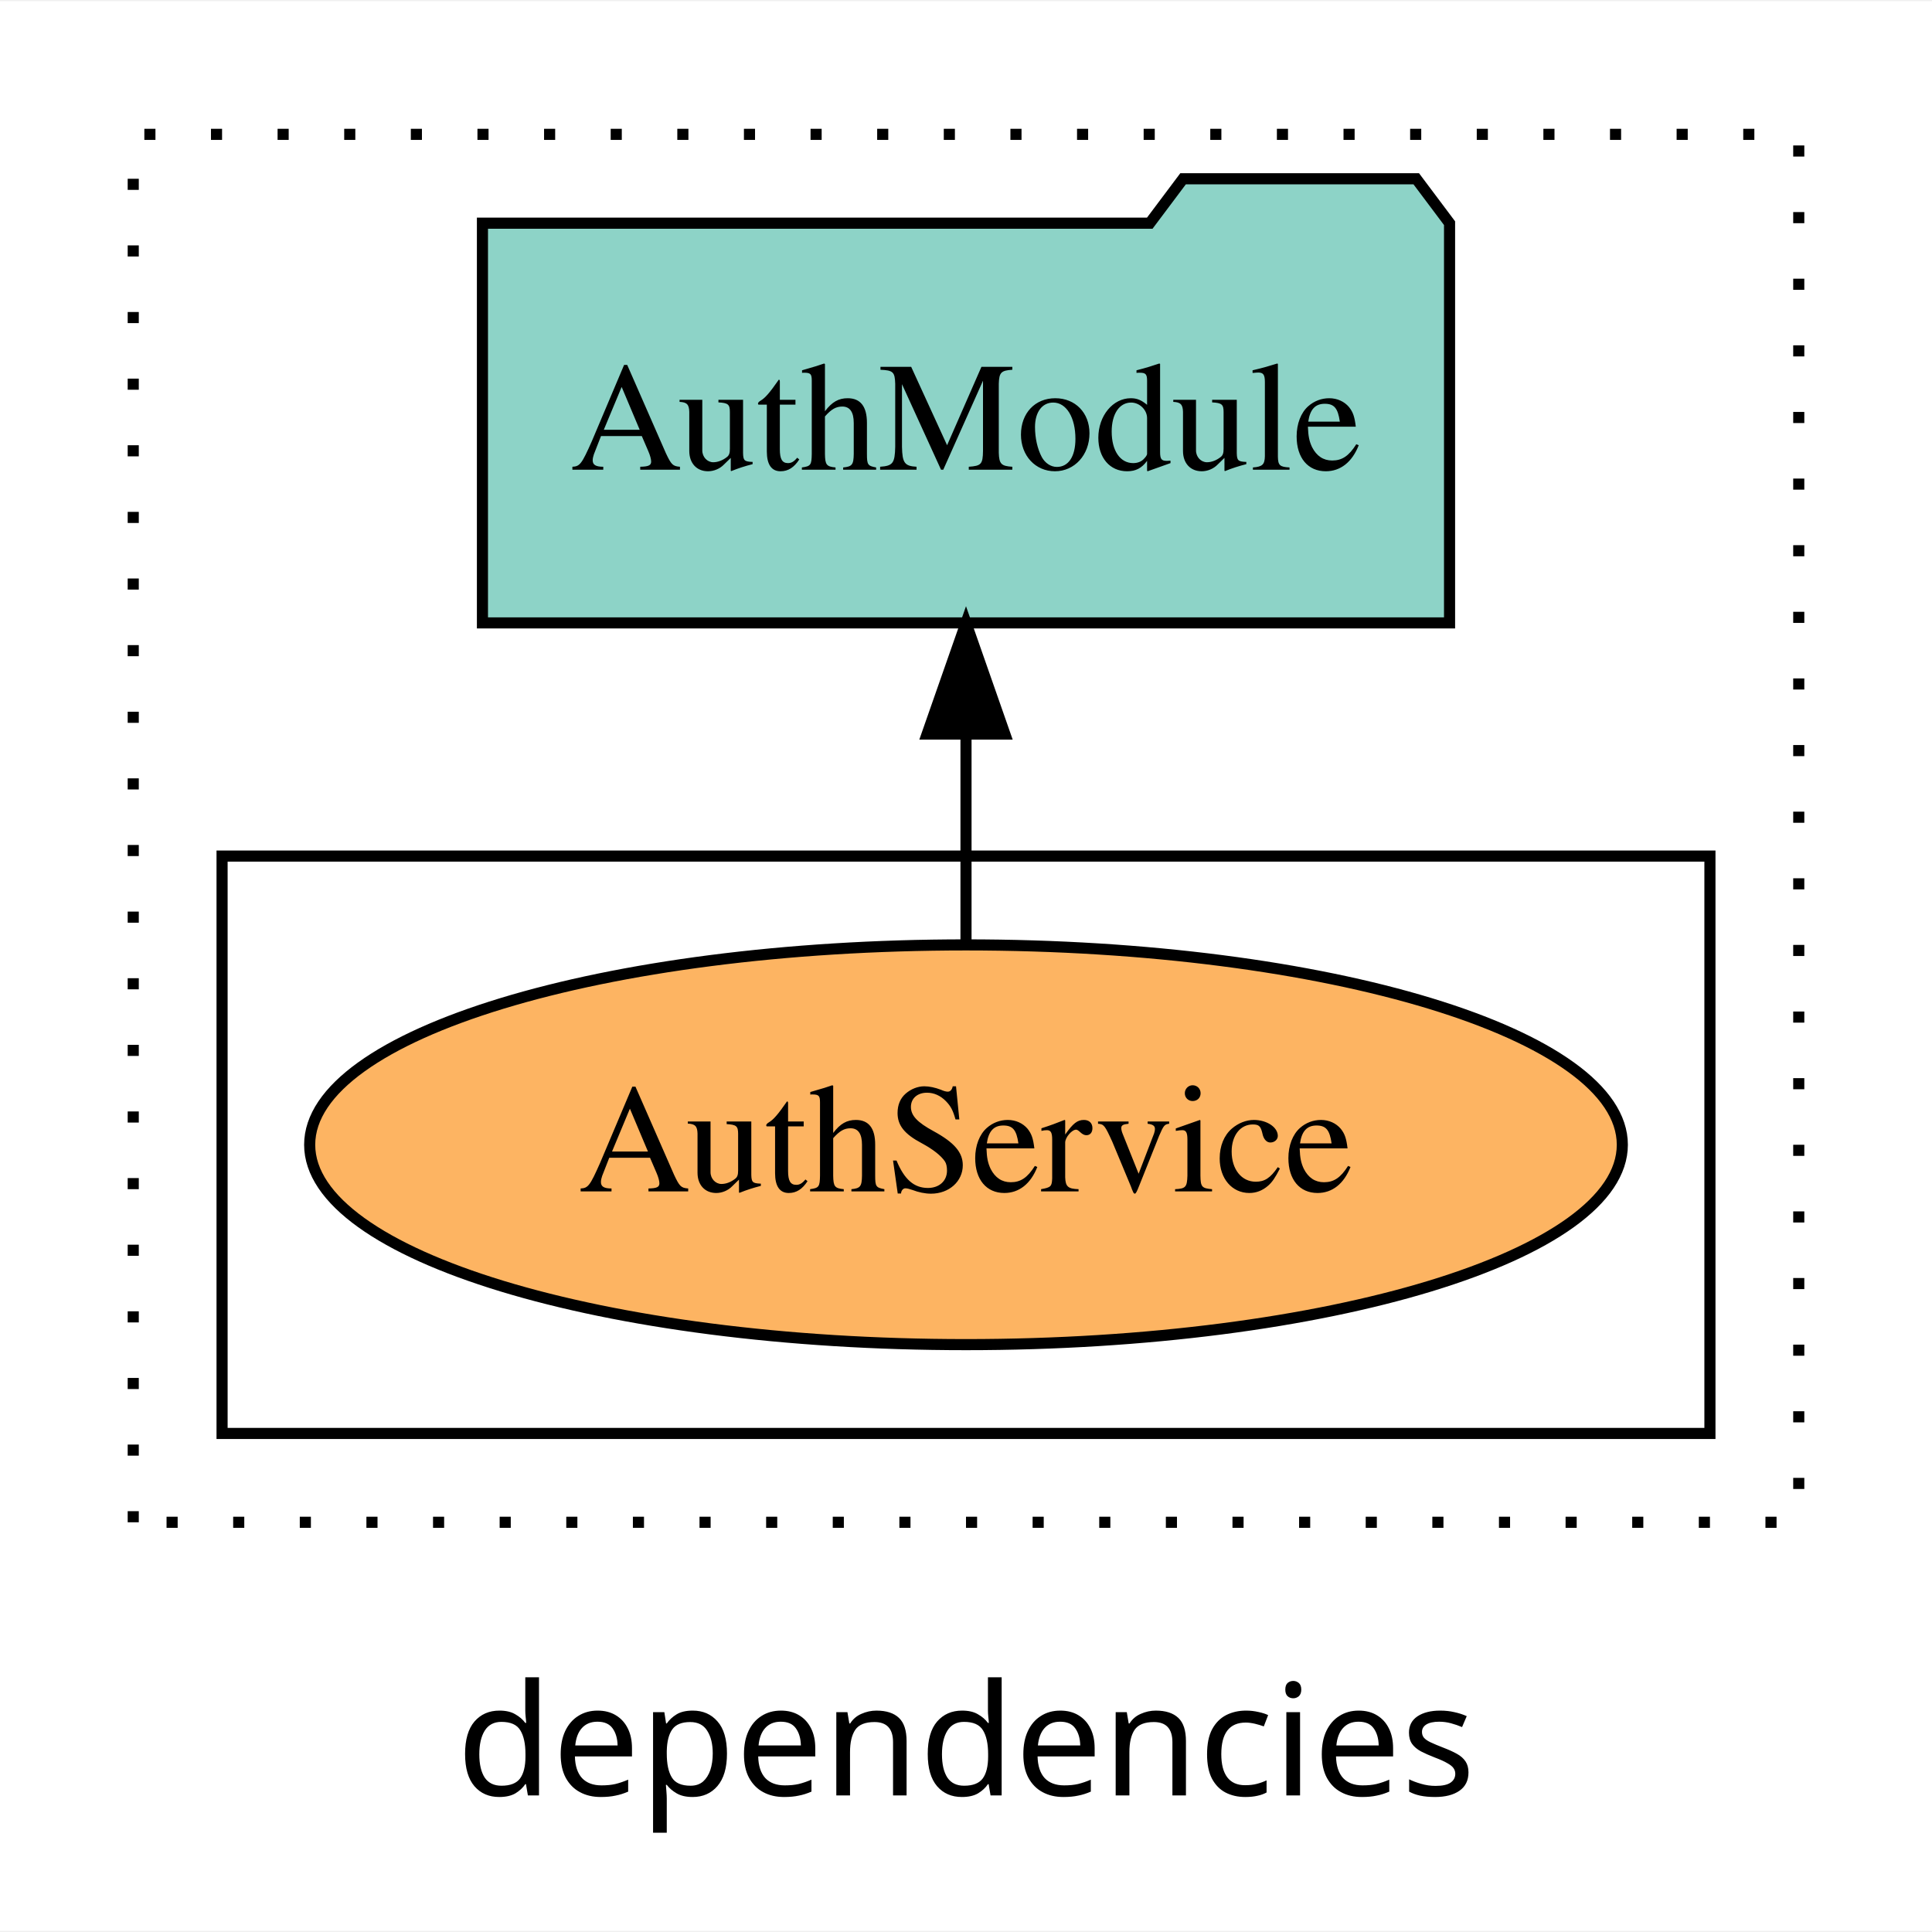
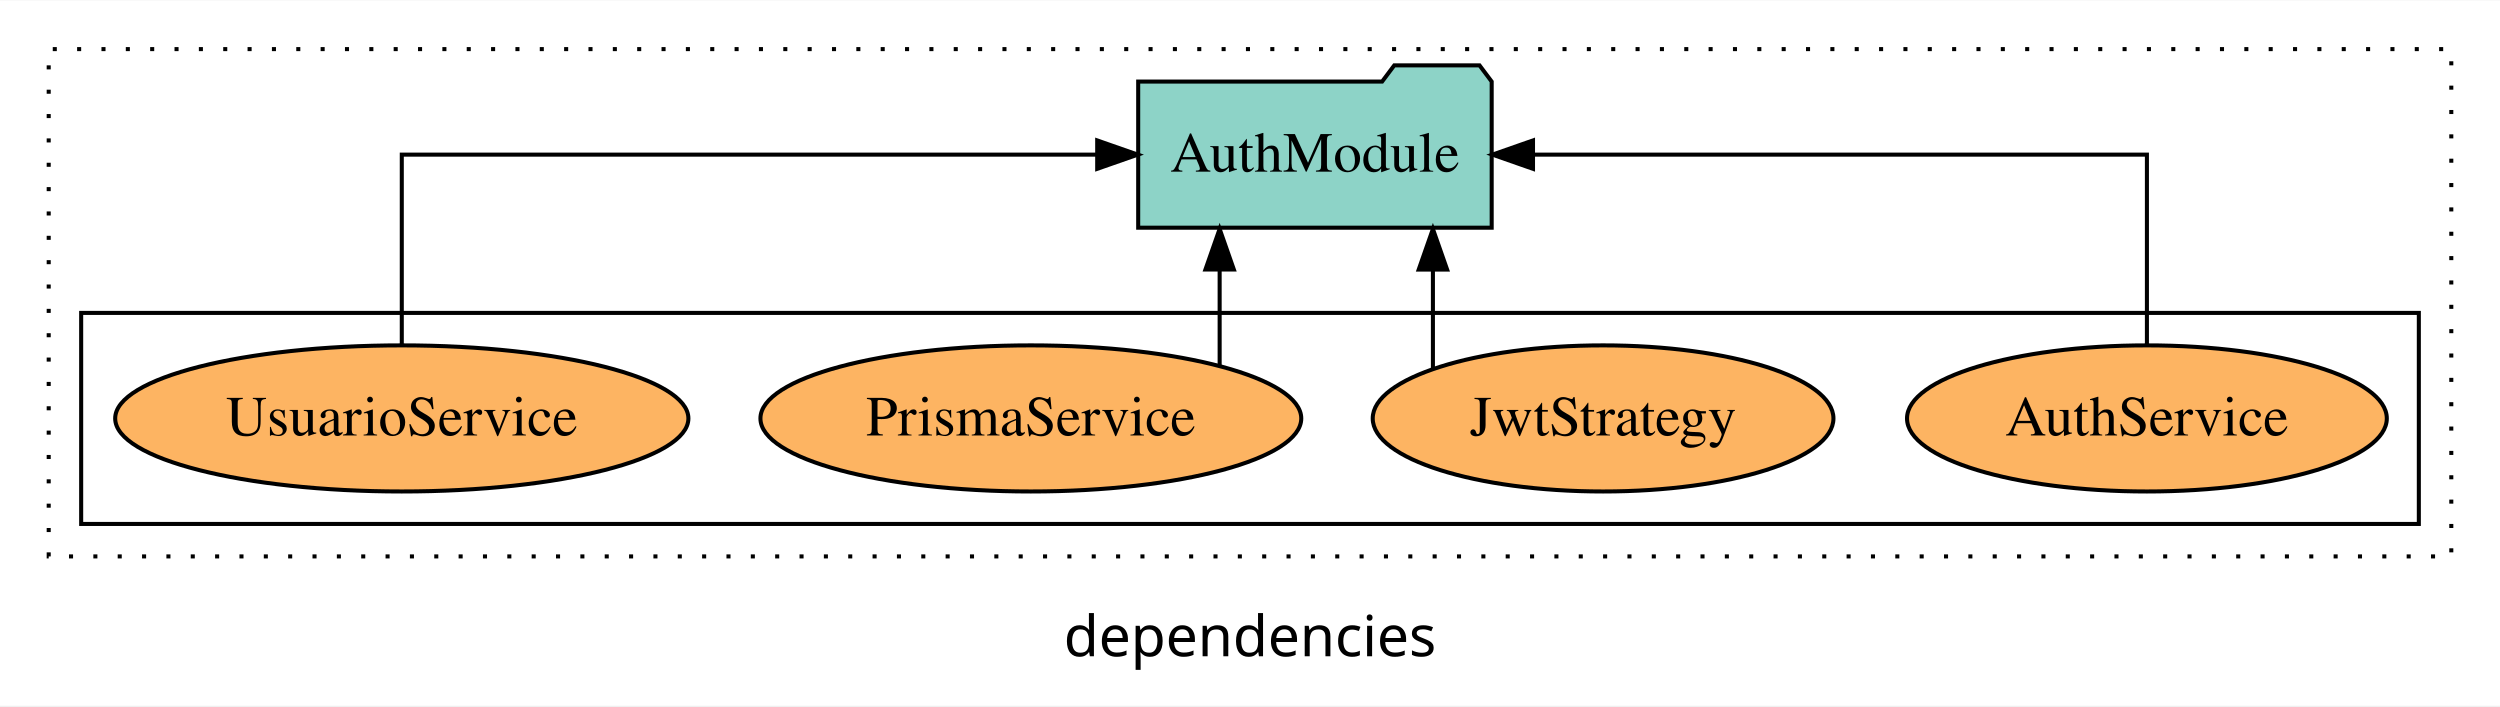
- <svg xmlns="http://www.w3.org/2000/svg" width="174pt" height="174pt" viewBox="0.00 0.00 174.00 173.80">
+ <svg xmlns="http://www.w3.org/2000/svg" width="616pt" height="174pt" viewBox="0.00 0.00 616.00 173.80">
  <g id="graph0" class="graph" transform="scale(1 1) rotate(0) translate(4 169.8)">
-     <polygon fill="white" stroke="transparent" points="-4,4 -4,-169.8 170,-169.8 170,4 -4,4" />
-     <text text-anchor="middle" x="83" y="-8.2" font-family="sans-serif" font-size="14.00">dependencies</text>
+     <polygon fill="white" stroke="transparent" points="-4,4 -4,-169.8 612,-169.8 612,4 -4,4" />
+     <text text-anchor="middle" x="304" y="-8.2" font-family="sans-serif" font-size="14.00">dependencies</text>
    <g id="clust1" class="cluster">
-       <polygon fill="none" stroke="black" stroke-dasharray="1,5" points="8,-32.8 8,-157.8 158,-157.8 158,-32.8 8,-32.8" />
+       <polygon fill="none" stroke="black" stroke-dasharray="1,5" points="8,-32.8 8,-157.8 600,-157.8 600,-32.8 8,-32.8" />
    </g>
    <g id="clust6" class="cluster">
-       <polygon fill="none" stroke="black" points="16,-40.8 16,-92.8 150,-92.8 150,-40.8 16,-40.8" />
+       <polygon fill="none" stroke="black" points="16,-40.8 16,-92.8 592,-92.8 592,-40.8 16,-40.8" />
    </g>
    <g id="node1" class="node">
-       <ellipse fill="#fdb462" stroke="black" cx="83" cy="-66.8" rx="59.11" ry="18" />
-       <text text-anchor="middle" x="83" y="-62.6" font-family="Times,serif" font-size="14.00">AuthService</text>
+       <ellipse fill="#fdb462" stroke="black" cx="525" cy="-66.8" rx="59.11" ry="18" />
+       <text text-anchor="middle" x="525" y="-62.6" font-family="Times,serif" font-size="14.00">AuthService</text>
+     </g>
+     <g id="node5" class="node">
+       <polygon fill="#8dd3c7" stroke="black" points="363.55,-149.8 360.55,-153.8 339.55,-153.8 336.55,-149.8 276.45,-149.8 276.45,-113.8 363.55,-113.8 363.55,-149.8" />
+       <text text-anchor="middle" x="320" y="-127.6" font-family="Times,serif" font-size="14.00">AuthModule</text>
+     </g>
+     <g id="edge1" class="edge">
+       <path fill="none" stroke="black" d="M525,-84.91C525,-104.14 525,-131.8 525,-131.8 525,-131.8 373.73,-131.8 373.73,-131.8" />
+       <polygon fill="black" stroke="black" points="373.73,-128.3 363.73,-131.8 373.73,-135.3 373.73,-128.3" />
    </g>
    <g id="node2" class="node">
-       <polygon fill="#8dd3c7" stroke="black" points="126.55,-149.8 123.55,-153.8 102.55,-153.8 99.55,-149.8 39.45,-149.8 39.45,-113.8 126.55,-113.8 126.55,-149.8" />
-       <text text-anchor="middle" x="83" y="-127.6" font-family="Times,serif" font-size="14.00">AuthModule</text>
+       <ellipse fill="#fdb462" stroke="black" cx="391" cy="-66.8" rx="56.76" ry="18" />
+       <text text-anchor="middle" x="391" y="-62.6" font-family="Times,serif" font-size="14.00">JwtStrategy</text>
    </g>
-     <g id="edge1" class="edge">
-       <path fill="none" stroke="black" d="M83,-84.91C83,-84.91 83,-103.79 83,-103.79" />
-       <polygon fill="black" stroke="black" points="79.5,-103.79 83,-113.79 86.5,-103.79 79.5,-103.79" />
+     <g id="edge2" class="edge">
+       <path fill="none" stroke="black" d="M349.07,-79.03C349.07,-79.03 349.07,-103.48 349.07,-103.48" />
+       <polygon fill="black" stroke="black" points="345.57,-103.48 349.07,-113.48 352.57,-103.48 345.57,-103.48" />
+     </g>
+     <g id="node3" class="node">
+       <ellipse fill="#fdb462" stroke="black" cx="250" cy="-66.8" rx="66.63" ry="18" />
+       <text text-anchor="middle" x="250" y="-62.6" font-family="Times,serif" font-size="14.00">PrismaService</text>
+     </g>
+     <g id="edge3" class="edge">
+       <path fill="none" stroke="black" d="M296.52,-79.95C296.52,-79.95 296.52,-103.49 296.52,-103.49" />
+       <polygon fill="black" stroke="black" points="293.02,-103.49 296.52,-113.49 300.02,-103.49 293.02,-103.49" />
+     </g>
+     <g id="node4" class="node">
+       <ellipse fill="#fdb462" stroke="black" cx="95" cy="-66.8" rx="70.62" ry="18" />
+       <text text-anchor="middle" x="95" y="-62.6" font-family="Times,serif" font-size="14.00">UsuarioService</text>
+     </g>
+     <g id="edge4" class="edge">
+       <path fill="none" stroke="black" d="M95,-84.91C95,-104.14 95,-131.8 95,-131.8 95,-131.8 266.35,-131.8 266.35,-131.8" />
+       <polygon fill="black" stroke="black" points="266.35,-135.3 276.35,-131.8 266.35,-128.3 266.35,-135.3" />
    </g>
  </g>
</svg>
